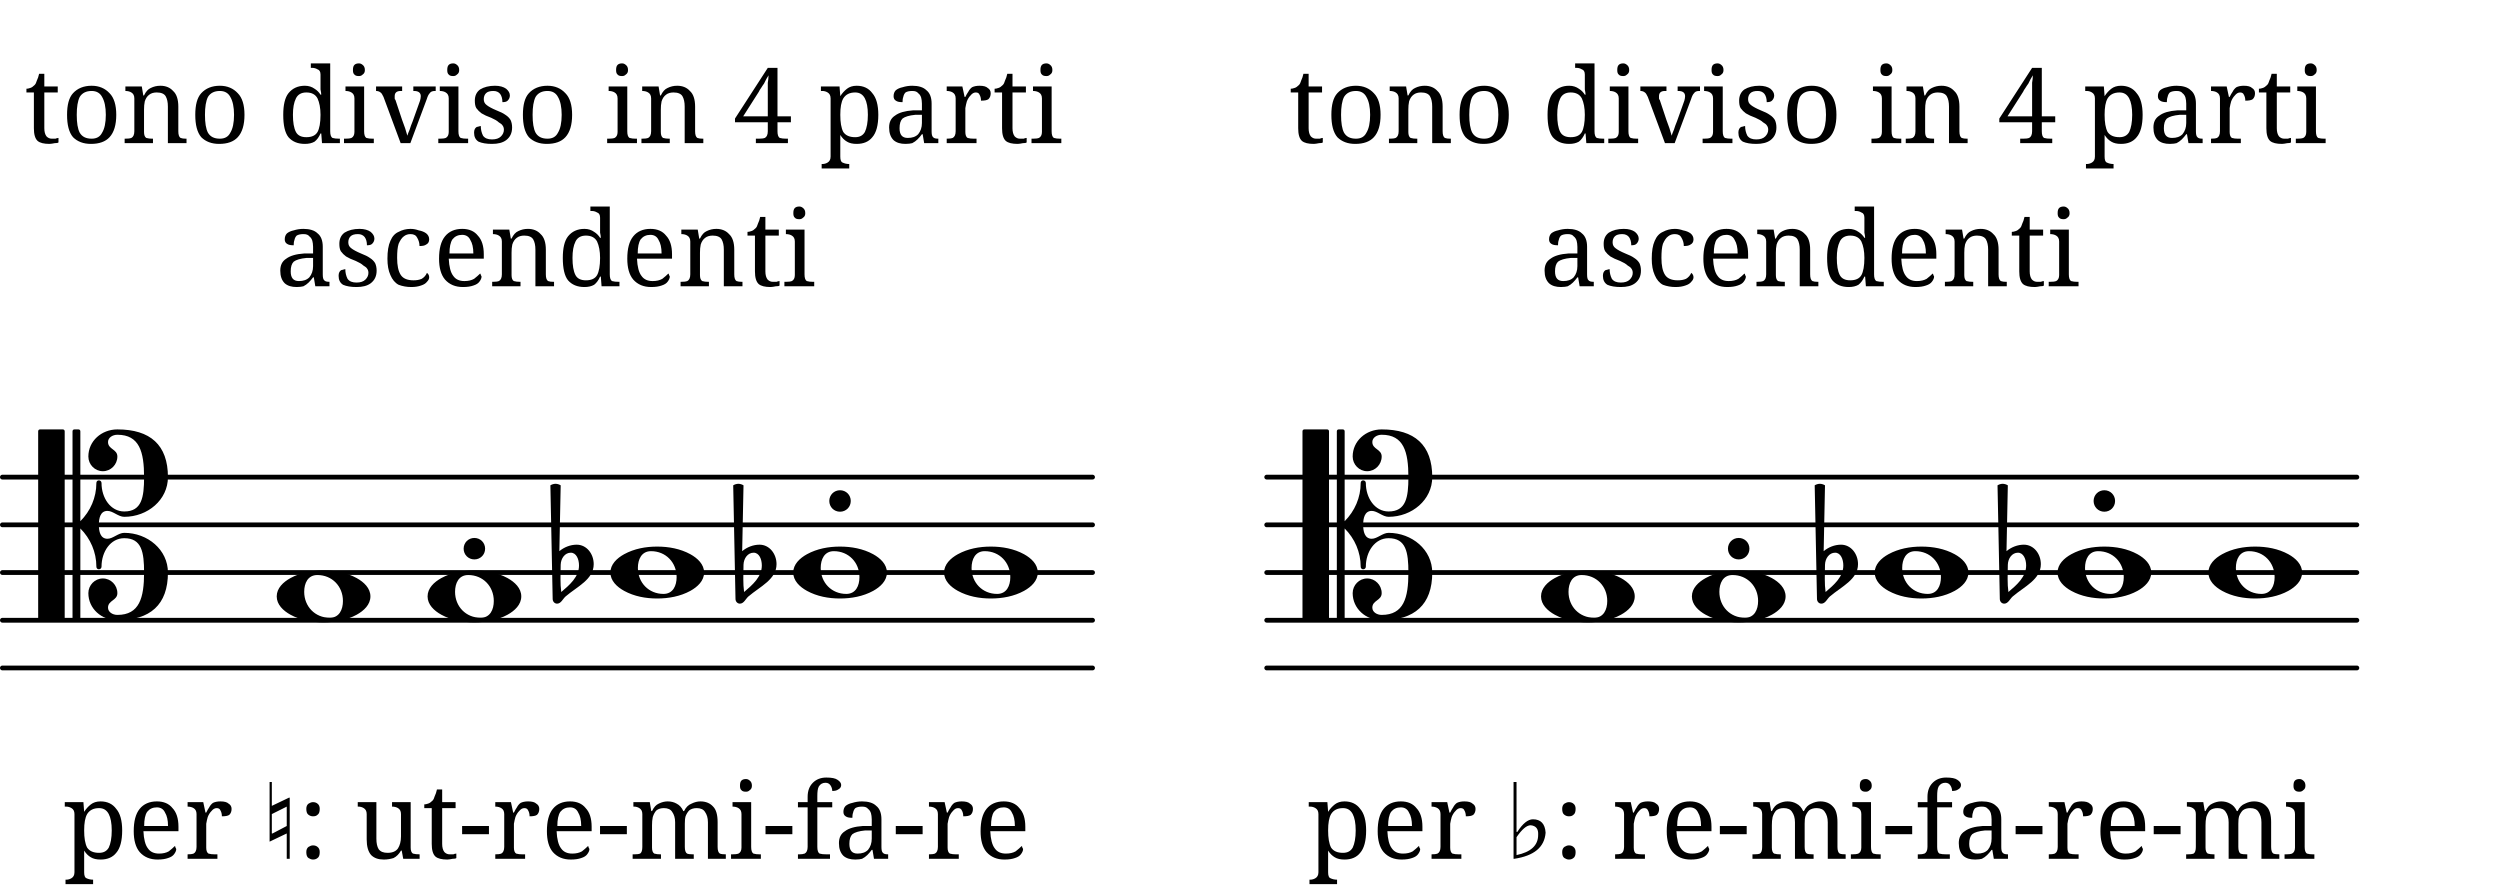
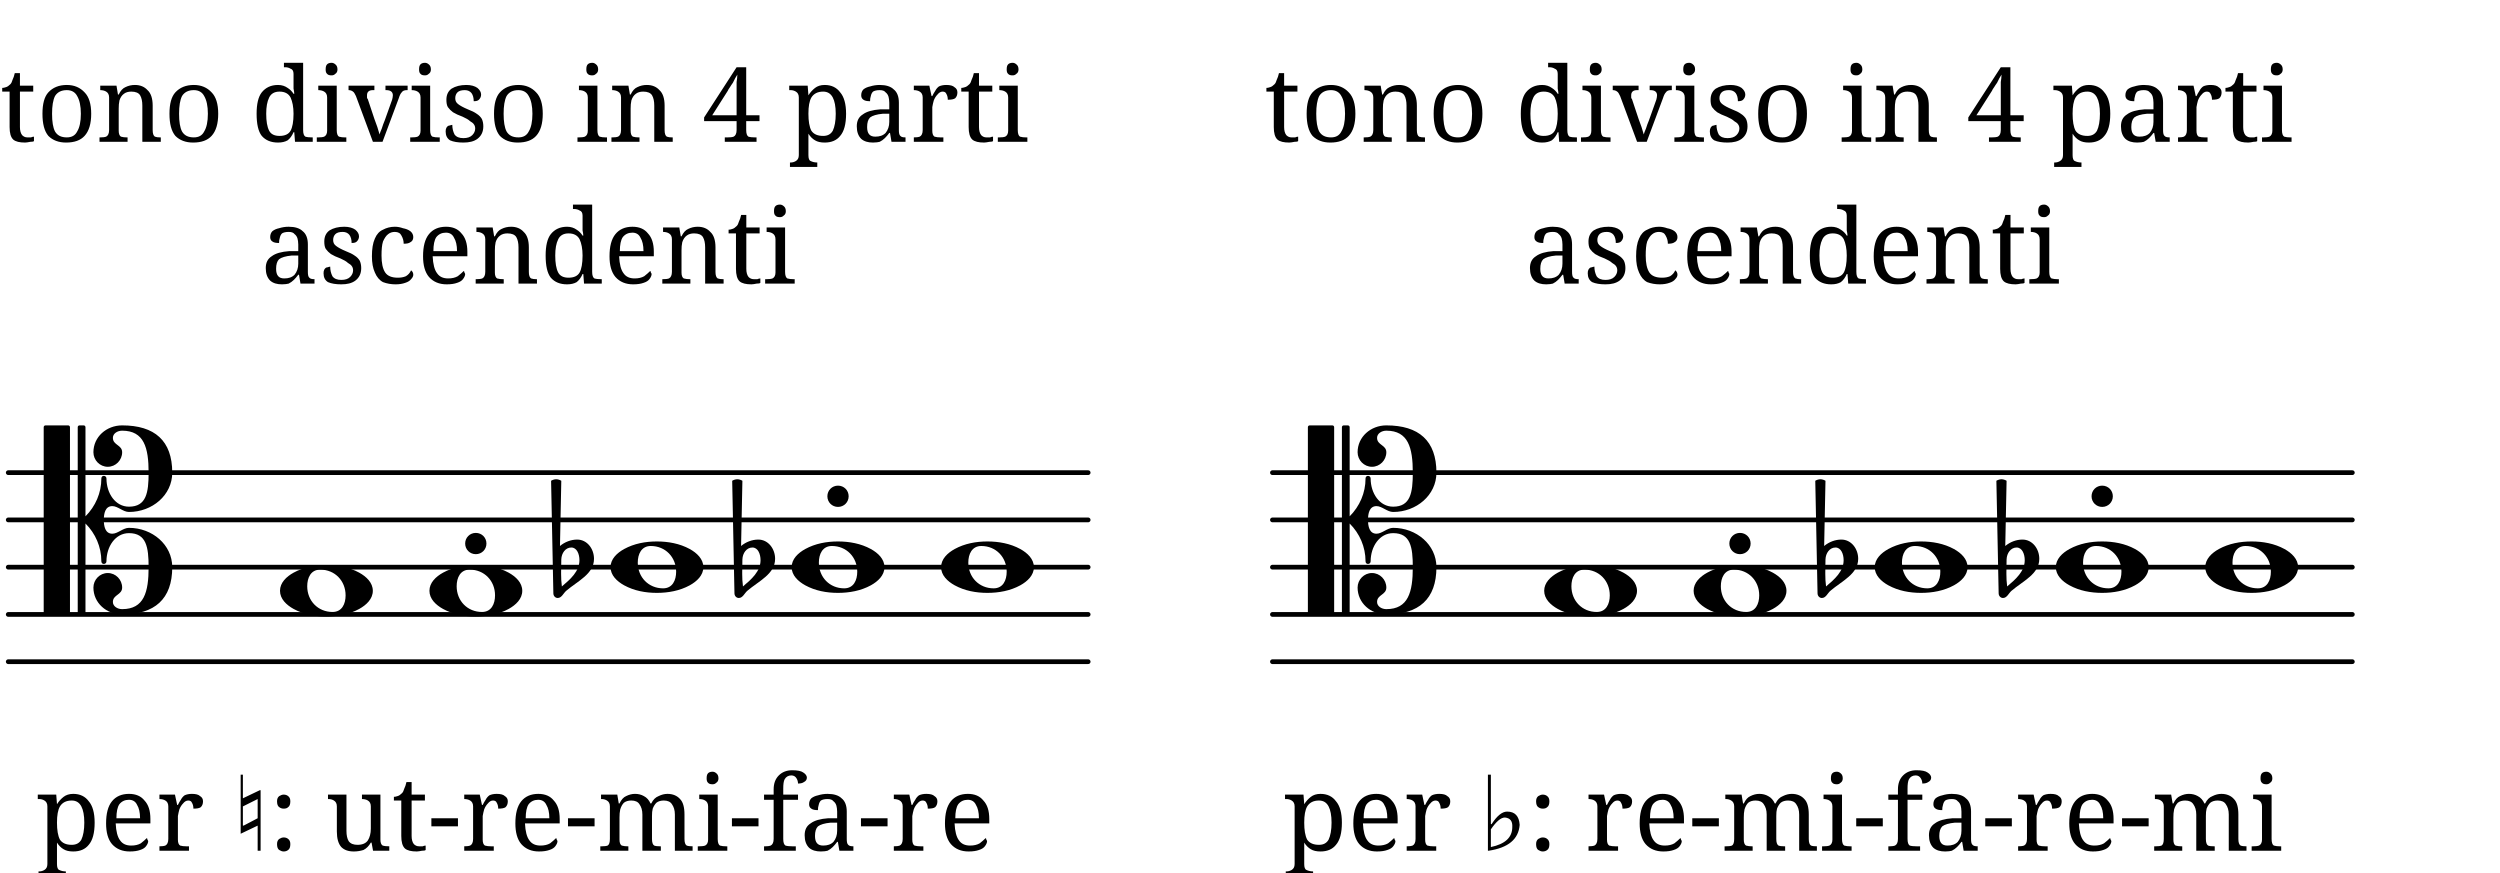
- <svg xmlns="http://www.w3.org/2000/svg" xmlns:xlink="http://www.w3.org/1999/xlink" version="1.2" width="92.08mm" height="32.56mm" viewBox="0 -0 52.4 18.528">
+ <svg xmlns="http://www.w3.org/2000/svg" xmlns:xlink="http://www.w3.org/1999/xlink" version="1.2" width="92.96mm" height="32.44mm" viewBox="0 -0 52.898 18.458">
  <style type="text/css">

tspan { white-space: pre; }

</style>
-   <g transform="translate(0.5071, 3)">
+   <g transform="translate(0, 3)">
    <text font-family="serif" font-size="2.2" text-anchor="start" fill="currentColor">
      <tspan>tono diviso in 4 parti</tspan>
    </text>
  </g>
-   <g transform="translate(5.7652, 6)">
+   <g transform="translate(5.5141, 6)">
    <text font-family="serif" font-size="2.2" text-anchor="start" fill="currentColor">
      <tspan>ascendenti</tspan>
    </text>
  </g>
-   <g transform="translate(0, 14)">
+   <g transform="translate(0.1246, 14)">
    <line stroke-linejoin="round" stroke-linecap="round" stroke-width="0.1" stroke="currentColor" x1="0.05" y1="0" x2="22.9" y2="0" />
  </g>
-   <g transform="translate(0, 13)">
+   <g transform="translate(0.1246, 13)">
    <line stroke-linejoin="round" stroke-linecap="round" stroke-width="0.1" stroke="currentColor" x1="0.05" y1="0" x2="22.9" y2="0" />
  </g>
-   <g transform="translate(0, 12)">
+   <g transform="translate(0.1246, 12)">
    <line stroke-linejoin="round" stroke-linecap="round" stroke-width="0.1" stroke="currentColor" x1="0.05" y1="0" x2="22.9" y2="0" />
  </g>
-   <g transform="translate(0, 11)">
+   <g transform="translate(0.1246, 11)">
    <line stroke-linejoin="round" stroke-linecap="round" stroke-width="0.1" stroke="currentColor" x1="0.05" y1="0" x2="22.9" y2="0" />
  </g>
-   <g transform="translate(0, 10)">
+   <g transform="translate(0.1246, 10)">
    <line stroke-linejoin="round" stroke-linecap="round" stroke-width="0.1" stroke="currentColor" x1="0.05" y1="0" x2="22.9" y2="0" />
  </g>
  <a style="color:inherit;" xlink:href="textedit:///home/johannes/common-lisp/setzkasten/lilypond-export/b1-c11-m1-d.ly:45:58:59">
-     <g transform="translate(12.794, 12)">
+     <g transform="translate(12.9186, 12)">
      <path transform="scale(0.004, -0.004)" d="M213 112c-50 0 -69 -43 -69 -88c0 -77 57 -136 134 -136c50 0 69 43 69 88c0 77 -57 136 -134 136zM491 0c0 -43 -34 -75 -72 -96c-53 -29 -114 -40 -174 -40s-120 11 -173 40c-38 21 -72 53 -72 96s34 75 72 96c53 29 113 40 173 40s121 -11 174 -40 c38 -21 72 -53 72 -96z" fill="currentColor" />
    </g>
  </a>
-   <g transform="translate(11.644, 12)">
+   <g transform="translate(11.7686, 12)">
    <path transform="scale(0.004, -0.004)" d="M27 41l-1 -66v-11c0 -22 1 -44 4 -66c45 38 93 80 93 139c0 33 -14 67 -43 67c-31 0 -52 -30 -53 -63zM-15 -138l-12 595c8 5 18 8 27 8s19 -3 27 -8l-7 -345c25 21 58 34 91 34c52 0 89 -48 89 -102c0 -80 -86 -117 -147 -169c-15 -13 -24 -38 -45 -38 c-13 0 -23 11 -23 25z" fill="currentColor" />
  </g>
  <a style="color:inherit;" xlink:href="textedit:///home/johannes/common-lisp/setzkasten/lilypond-export/b1-c11-m1-d.ly:45:68:69">
-     <g transform="translate(16.626, 12)">
+     <g transform="translate(16.7506, 12)">
      <path transform="scale(0.004, -0.004)" d="M213 112c-50 0 -69 -43 -69 -88c0 -77 57 -136 134 -136c50 0 69 43 69 88c0 77 -57 136 -134 136zM491 0c0 -43 -34 -75 -72 -96c-53 -29 -114 -40 -174 -40s-120 11 -173 40c-38 21 -72 53 -72 96s34 75 72 96c53 29 113 40 173 40s121 -11 174 -40 c38 -21 72 -53 72 -96z" fill="currentColor" />
    </g>
  </a>
  <a style="color:inherit;" xlink:href="textedit:///home/johannes/common-lisp/setzkasten/lilypond-export/b1-c11-m1-d.ly:45:71:72">
-     <g transform="translate(17.607, 10.5)">
+     <g transform="translate(17.7316, 10.5)">
      <path transform="scale(0.0045, -0.0045)" d="M-50 0c0 28 22 50 50 50s50 -22 50 -50s-22 -50 -50 -50s-50 22 -50 50z" fill="currentColor" />
    </g>
  </a>
-   <g transform="translate(15.476, 12)">
+   <g transform="translate(15.6006, 12)">
    <path transform="scale(0.004, -0.004)" d="M27 41l-1 -66v-11c0 -22 1 -44 4 -66c45 38 93 80 93 139c0 33 -14 67 -43 67c-31 0 -52 -30 -53 -63zM-15 -138l-12 595c8 5 18 8 27 8s19 -3 27 -8l-7 -345c25 21 58 34 91 34c52 0 89 -48 89 -102c0 -80 -86 -117 -147 -169c-15 -13 -24 -38 -45 -38 c-13 0 -23 11 -23 25z" fill="currentColor" />
  </g>
  <a style="color:inherit;" xlink:href="textedit:///home/johannes/common-lisp/setzkasten/lilypond-export/b1-c11-m1-d.ly:45:75:76">
-     <g transform="translate(19.788, 12)">
+     <g transform="translate(19.9126, 12)">
      <path transform="scale(0.004, -0.004)" d="M213 112c-50 0 -69 -43 -69 -88c0 -77 57 -136 134 -136c50 0 69 43 69 88c0 77 -57 136 -134 136zM491 0c0 -43 -34 -75 -72 -96c-53 -29 -114 -40 -174 -40s-120 11 -173 40c-38 21 -72 53 -72 96s34 75 72 96c53 29 113 40 173 40s121 -11 174 -40 c38 -21 72 -53 72 -96z" fill="currentColor" />
    </g>
  </a>
  <a style="color:inherit;" xlink:href="textedit:///home/johannes/common-lisp/setzkasten/lilypond-export/b1-c11-m1-d.ly:45:52:53">
-     <g transform="translate(8.962, 12.5)">
+     <g transform="translate(9.0866, 12.5)">
      <path transform="scale(0.004, -0.004)" d="M213 112c-50 0 -69 -43 -69 -88c0 -77 57 -136 134 -136c50 0 69 43 69 88c0 77 -57 136 -134 136zM491 0c0 -43 -34 -75 -72 -96c-53 -29 -114 -40 -174 -40s-120 11 -173 40c-38 21 -72 53 -72 96s34 75 72 96c53 29 113 40 173 40s121 -11 174 -40 c38 -21 72 -53 72 -96z" fill="currentColor" />
    </g>
  </a>
  <a style="color:inherit;" xlink:href="textedit:///home/johannes/common-lisp/setzkasten/lilypond-export/b1-c11-m1-d.ly:45:43:44">
-     <g transform="translate(5.8, 12.5)">
+     <g transform="translate(5.9246, 12.5)">
      <path transform="scale(0.004, -0.004)" d="M213 112c-50 0 -69 -43 -69 -88c0 -77 57 -136 134 -136c50 0 69 43 69 88c0 77 -57 136 -134 136zM491 0c0 -43 -34 -75 -72 -96c-53 -29 -114 -40 -174 -40s-120 11 -173 40c-38 21 -72 53 -72 96s34 75 72 96c53 29 113 40 173 40s121 -11 174 -40 c38 -21 72 -53 72 -96z" fill="currentColor" />
    </g>
  </a>
-   <g transform="translate(0.8, 11)">
+   <g transform="translate(0.9246, 11)">
    <path transform="scale(0.004, -0.004)" d="M318 0c0 -33 7 -73 45 -73c29 0 57 31 88 31c123 0 229 -89 229 -208c0 -169 -93 -250 -265 -250c-83 0 -152 61 -152 142c0 42 34 77 76 77s76 -35 76 -77c0 -39 -49 -37 -49 -76c0 -23 24 -38 49 -38c116 0 140 90 140 222c0 106 -12 180 -104 180 c-72 0 -119 -71 -119 -149c0 -9 -7 -14 -14 -14s-13 5 -13 14c0 76 -31 147 -84 200v-471c0 -6 -4 -10 -10 -10h-21c-6 0 -10 4 -10 10v980c0 6 4 10 10 10h21c6 0 10 -4 10 -10v-471c53 53 84 124 84 200c0 9 6 14 13 14s14 -5 14 -14c0 -78 47 -149 119 -149 c92 0 104 74 104 180c0 132 -24 222 -140 222c-25 0 -49 -15 -49 -38c0 -39 49 -37 49 -76c0 -42 -34 -77 -76 -77s-76 35 -76 77c0 81 69 142 152 142c172 0 265 -81 265 -250c0 -119 -106 -208 -229 -208c-31 0 -59 31 -88 31c-38 0 -45 -40 -45 -73zM129 -500h-119 c-6 0 -10 4 -10 10v980c0 6 4 10 10 10h119c6 0 10 -4 10 -10v-980c0 -6 -4 -10 -10 -10z" fill="currentColor" />
  </g>
  <a style="color:inherit;" xlink:href="textedit:///home/johannes/common-lisp/setzkasten/lilypond-export/b1-c11-m1-d.ly:43:16:17">
</a>
  <a style="color:inherit;" xlink:href="textedit:///home/johannes/common-lisp/setzkasten/lilypond-export/b1-c11-m1-d.ly:45:54:55">
-     <g transform="translate(9.943, 11.5)">
+     <g transform="translate(10.0676, 11.5)">
      <path transform="scale(0.0045, -0.0045)" d="M-50 0c0 28 22 50 50 50s50 -22 50 -50s-22 -50 -50 -50s-50 22 -50 50z" fill="currentColor" />
    </g>
  </a>
-   <g transform="translate(1.3265, 18)">
+   <g transform="translate(0.7682, 18)">
    <text font-family="serif" font-size="2.2" text-anchor="start" fill="currentColor">
      <tspan>per ♮: ut-re-mi-fa-re</tspan>
    </text>
  </g>
-   <g transform="translate(27.0071, 3)">
+   <g transform="translate(26.7492, 3)">
    <text font-family="serif" font-size="2.2" text-anchor="start" fill="currentColor">
      <tspan>tono diviso in 4 parti</tspan>
    </text>
  </g>
-   <g transform="translate(32.2652, 6)">
+   <g transform="translate(32.2633, 6)">
    <text font-family="serif" font-size="2.2" text-anchor="start" fill="currentColor">
      <tspan>ascendenti</tspan>
    </text>
  </g>
-   <g transform="translate(26.5, 14)">
+   <g transform="translate(26.8737, 14)">
    <line stroke-linejoin="round" stroke-linecap="round" stroke-width="0.1" stroke="currentColor" x1="0.05" y1="0" x2="22.9" y2="0" />
  </g>
-   <g transform="translate(26.5, 13)">
+   <g transform="translate(26.8737, 13)">
    <line stroke-linejoin="round" stroke-linecap="round" stroke-width="0.1" stroke="currentColor" x1="0.05" y1="0" x2="22.9" y2="0" />
  </g>
-   <g transform="translate(26.5, 12)">
+   <g transform="translate(26.8737, 12)">
    <line stroke-linejoin="round" stroke-linecap="round" stroke-width="0.1" stroke="currentColor" x1="0.05" y1="0" x2="22.9" y2="0" />
  </g>
-   <g transform="translate(26.5, 11)">
+   <g transform="translate(26.8737, 11)">
    <line stroke-linejoin="round" stroke-linecap="round" stroke-width="0.1" stroke="currentColor" x1="0.05" y1="0" x2="22.9" y2="0" />
  </g>
-   <g transform="translate(26.5, 10)">
+   <g transform="translate(26.8737, 10)">
    <line stroke-linejoin="round" stroke-linecap="round" stroke-width="0.1" stroke="currentColor" x1="0.05" y1="0" x2="22.9" y2="0" />
  </g>
  <a style="color:inherit;" xlink:href="textedit:///home/johannes/common-lisp/setzkasten/lilypond-export/b1-c11-m1-d.ly:84:58:59">
-     <g transform="translate(39.294, 12)">
+     <g transform="translate(39.6677, 12)">
      <path transform="scale(0.004, -0.004)" d="M213 112c-50 0 -69 -43 -69 -88c0 -77 57 -136 134 -136c50 0 69 43 69 88c0 77 -57 136 -134 136zM491 0c0 -43 -34 -75 -72 -96c-53 -29 -114 -40 -174 -40s-120 11 -173 40c-38 21 -72 53 -72 96s34 75 72 96c53 29 113 40 173 40s121 -11 174 -40 c38 -21 72 -53 72 -96z" fill="currentColor" />
    </g>
  </a>
-   <g transform="translate(38.144, 12)">
+   <g transform="translate(38.5177, 12)">
    <path transform="scale(0.004, -0.004)" d="M27 41l-1 -66v-11c0 -22 1 -44 4 -66c45 38 93 80 93 139c0 33 -14 67 -43 67c-31 0 -52 -30 -53 -63zM-15 -138l-12 595c8 5 18 8 27 8s19 -3 27 -8l-7 -345c25 21 58 34 91 34c52 0 89 -48 89 -102c0 -80 -86 -117 -147 -169c-15 -13 -24 -38 -45 -38 c-13 0 -23 11 -23 25z" fill="currentColor" />
  </g>
  <a style="color:inherit;" xlink:href="textedit:///home/johannes/common-lisp/setzkasten/lilypond-export/b1-c11-m1-d.ly:84:68:69">
-     <g transform="translate(43.1261, 12)">
+     <g transform="translate(43.4998, 12)">
      <path transform="scale(0.004, -0.004)" d="M213 112c-50 0 -69 -43 -69 -88c0 -77 57 -136 134 -136c50 0 69 43 69 88c0 77 -57 136 -134 136zM491 0c0 -43 -34 -75 -72 -96c-53 -29 -114 -40 -174 -40s-120 11 -173 40c-38 21 -72 53 -72 96s34 75 72 96c53 29 113 40 173 40s121 -11 174 -40 c38 -21 72 -53 72 -96z" fill="currentColor" />
    </g>
  </a>
  <a style="color:inherit;" xlink:href="textedit:///home/johannes/common-lisp/setzkasten/lilypond-export/b1-c11-m1-d.ly:84:71:72">
-     <g transform="translate(44.1071, 10.5)">
+     <g transform="translate(44.4808, 10.5)">
      <path transform="scale(0.0045, -0.0045)" d="M-50 0c0 28 22 50 50 50s50 -22 50 -50s-22 -50 -50 -50s-50 22 -50 50z" fill="currentColor" />
    </g>
  </a>
-   <g transform="translate(41.9761, 12)">
+   <g transform="translate(42.3498, 12)">
    <path transform="scale(0.004, -0.004)" d="M27 41l-1 -66v-11c0 -22 1 -44 4 -66c45 38 93 80 93 139c0 33 -14 67 -43 67c-31 0 -52 -30 -53 -63zM-15 -138l-12 595c8 5 18 8 27 8s19 -3 27 -8l-7 -345c25 21 58 34 91 34c52 0 89 -48 89 -102c0 -80 -86 -117 -147 -169c-15 -13 -24 -38 -45 -38 c-13 0 -23 11 -23 25z" fill="currentColor" />
  </g>
  <a style="color:inherit;" xlink:href="textedit:///home/johannes/common-lisp/setzkasten/lilypond-export/b1-c11-m1-d.ly:84:75:76">
-     <g transform="translate(46.2881, 12)">
+     <g transform="translate(46.6618, 12)">
      <path transform="scale(0.004, -0.004)" d="M213 112c-50 0 -69 -43 -69 -88c0 -77 57 -136 134 -136c50 0 69 43 69 88c0 77 -57 136 -134 136zM491 0c0 -43 -34 -75 -72 -96c-53 -29 -114 -40 -174 -40s-120 11 -173 40c-38 21 -72 53 -72 96s34 75 72 96c53 29 113 40 173 40s121 -11 174 -40 c38 -21 72 -53 72 -96z" fill="currentColor" />
    </g>
  </a>
  <a style="color:inherit;" xlink:href="textedit:///home/johannes/common-lisp/setzkasten/lilypond-export/b1-c11-m1-d.ly:84:52:53">
-     <g transform="translate(35.462, 12.5)">
+     <g transform="translate(35.8357, 12.5)">
      <path transform="scale(0.004, -0.004)" d="M213 112c-50 0 -69 -43 -69 -88c0 -77 57 -136 134 -136c50 0 69 43 69 88c0 77 -57 136 -134 136zM491 0c0 -43 -34 -75 -72 -96c-53 -29 -114 -40 -174 -40s-120 11 -173 40c-38 21 -72 53 -72 96s34 75 72 96c53 29 113 40 173 40s121 -11 174 -40 c38 -21 72 -53 72 -96z" fill="currentColor" />
    </g>
  </a>
  <a style="color:inherit;" xlink:href="textedit:///home/johannes/common-lisp/setzkasten/lilypond-export/b1-c11-m1-d.ly:84:43:44">
-     <g transform="translate(32.3, 12.5)">
+     <g transform="translate(32.6737, 12.5)">
      <path transform="scale(0.004, -0.004)" d="M213 112c-50 0 -69 -43 -69 -88c0 -77 57 -136 134 -136c50 0 69 43 69 88c0 77 -57 136 -134 136zM491 0c0 -43 -34 -75 -72 -96c-53 -29 -114 -40 -174 -40s-120 11 -173 40c-38 21 -72 53 -72 96s34 75 72 96c53 29 113 40 173 40s121 -11 174 -40 c38 -21 72 -53 72 -96z" fill="currentColor" />
    </g>
  </a>
-   <g transform="translate(27.3, 11)">
+   <g transform="translate(27.6737, 11)">
    <path transform="scale(0.004, -0.004)" d="M318 0c0 -33 7 -73 45 -73c29 0 57 31 88 31c123 0 229 -89 229 -208c0 -169 -93 -250 -265 -250c-83 0 -152 61 -152 142c0 42 34 77 76 77s76 -35 76 -77c0 -39 -49 -37 -49 -76c0 -23 24 -38 49 -38c116 0 140 90 140 222c0 106 -12 180 -104 180 c-72 0 -119 -71 -119 -149c0 -9 -7 -14 -14 -14s-13 5 -13 14c0 76 -31 147 -84 200v-471c0 -6 -4 -10 -10 -10h-21c-6 0 -10 4 -10 10v980c0 6 4 10 10 10h21c6 0 10 -4 10 -10v-471c53 53 84 124 84 200c0 9 6 14 13 14s14 -5 14 -14c0 -78 47 -149 119 -149 c92 0 104 74 104 180c0 132 -24 222 -140 222c-25 0 -49 -15 -49 -38c0 -39 49 -37 49 -76c0 -42 -34 -77 -76 -77s-76 35 -76 77c0 81 69 142 152 142c172 0 265 -81 265 -250c0 -119 -106 -208 -229 -208c-31 0 -59 31 -88 31c-38 0 -45 -40 -45 -73zM129 -500h-119 c-6 0 -10 4 -10 10v980c0 6 4 10 10 10h119c6 0 10 -4 10 -10v-980c0 -6 -4 -10 -10 -10z" fill="currentColor" />
  </g>
  <a style="color:inherit;" xlink:href="textedit:///home/johannes/common-lisp/setzkasten/lilypond-export/b1-c11-m1-d.ly:82:16:17">
</a>
  <a style="color:inherit;" xlink:href="textedit:///home/johannes/common-lisp/setzkasten/lilypond-export/b1-c11-m1-d.ly:84:54:55">
-     <g transform="translate(36.443, 11.5)">
+     <g transform="translate(36.8167, 11.5)">
      <path transform="scale(0.0045, -0.0045)" d="M-50 0c0 28 22 50 50 50s50 -22 50 -50s-22 -50 -50 -50s-50 22 -50 50z" fill="currentColor" />
    </g>
  </a>
-   <g transform="translate(27.3998, 18)">
+   <g transform="translate(27.1589, 18)">
    <text font-family="serif" font-size="2.2" text-anchor="start" fill="currentColor">
      <tspan>per ♭: re-mi-fa-re-mi</tspan>
    </text>
  </g>
</svg>
